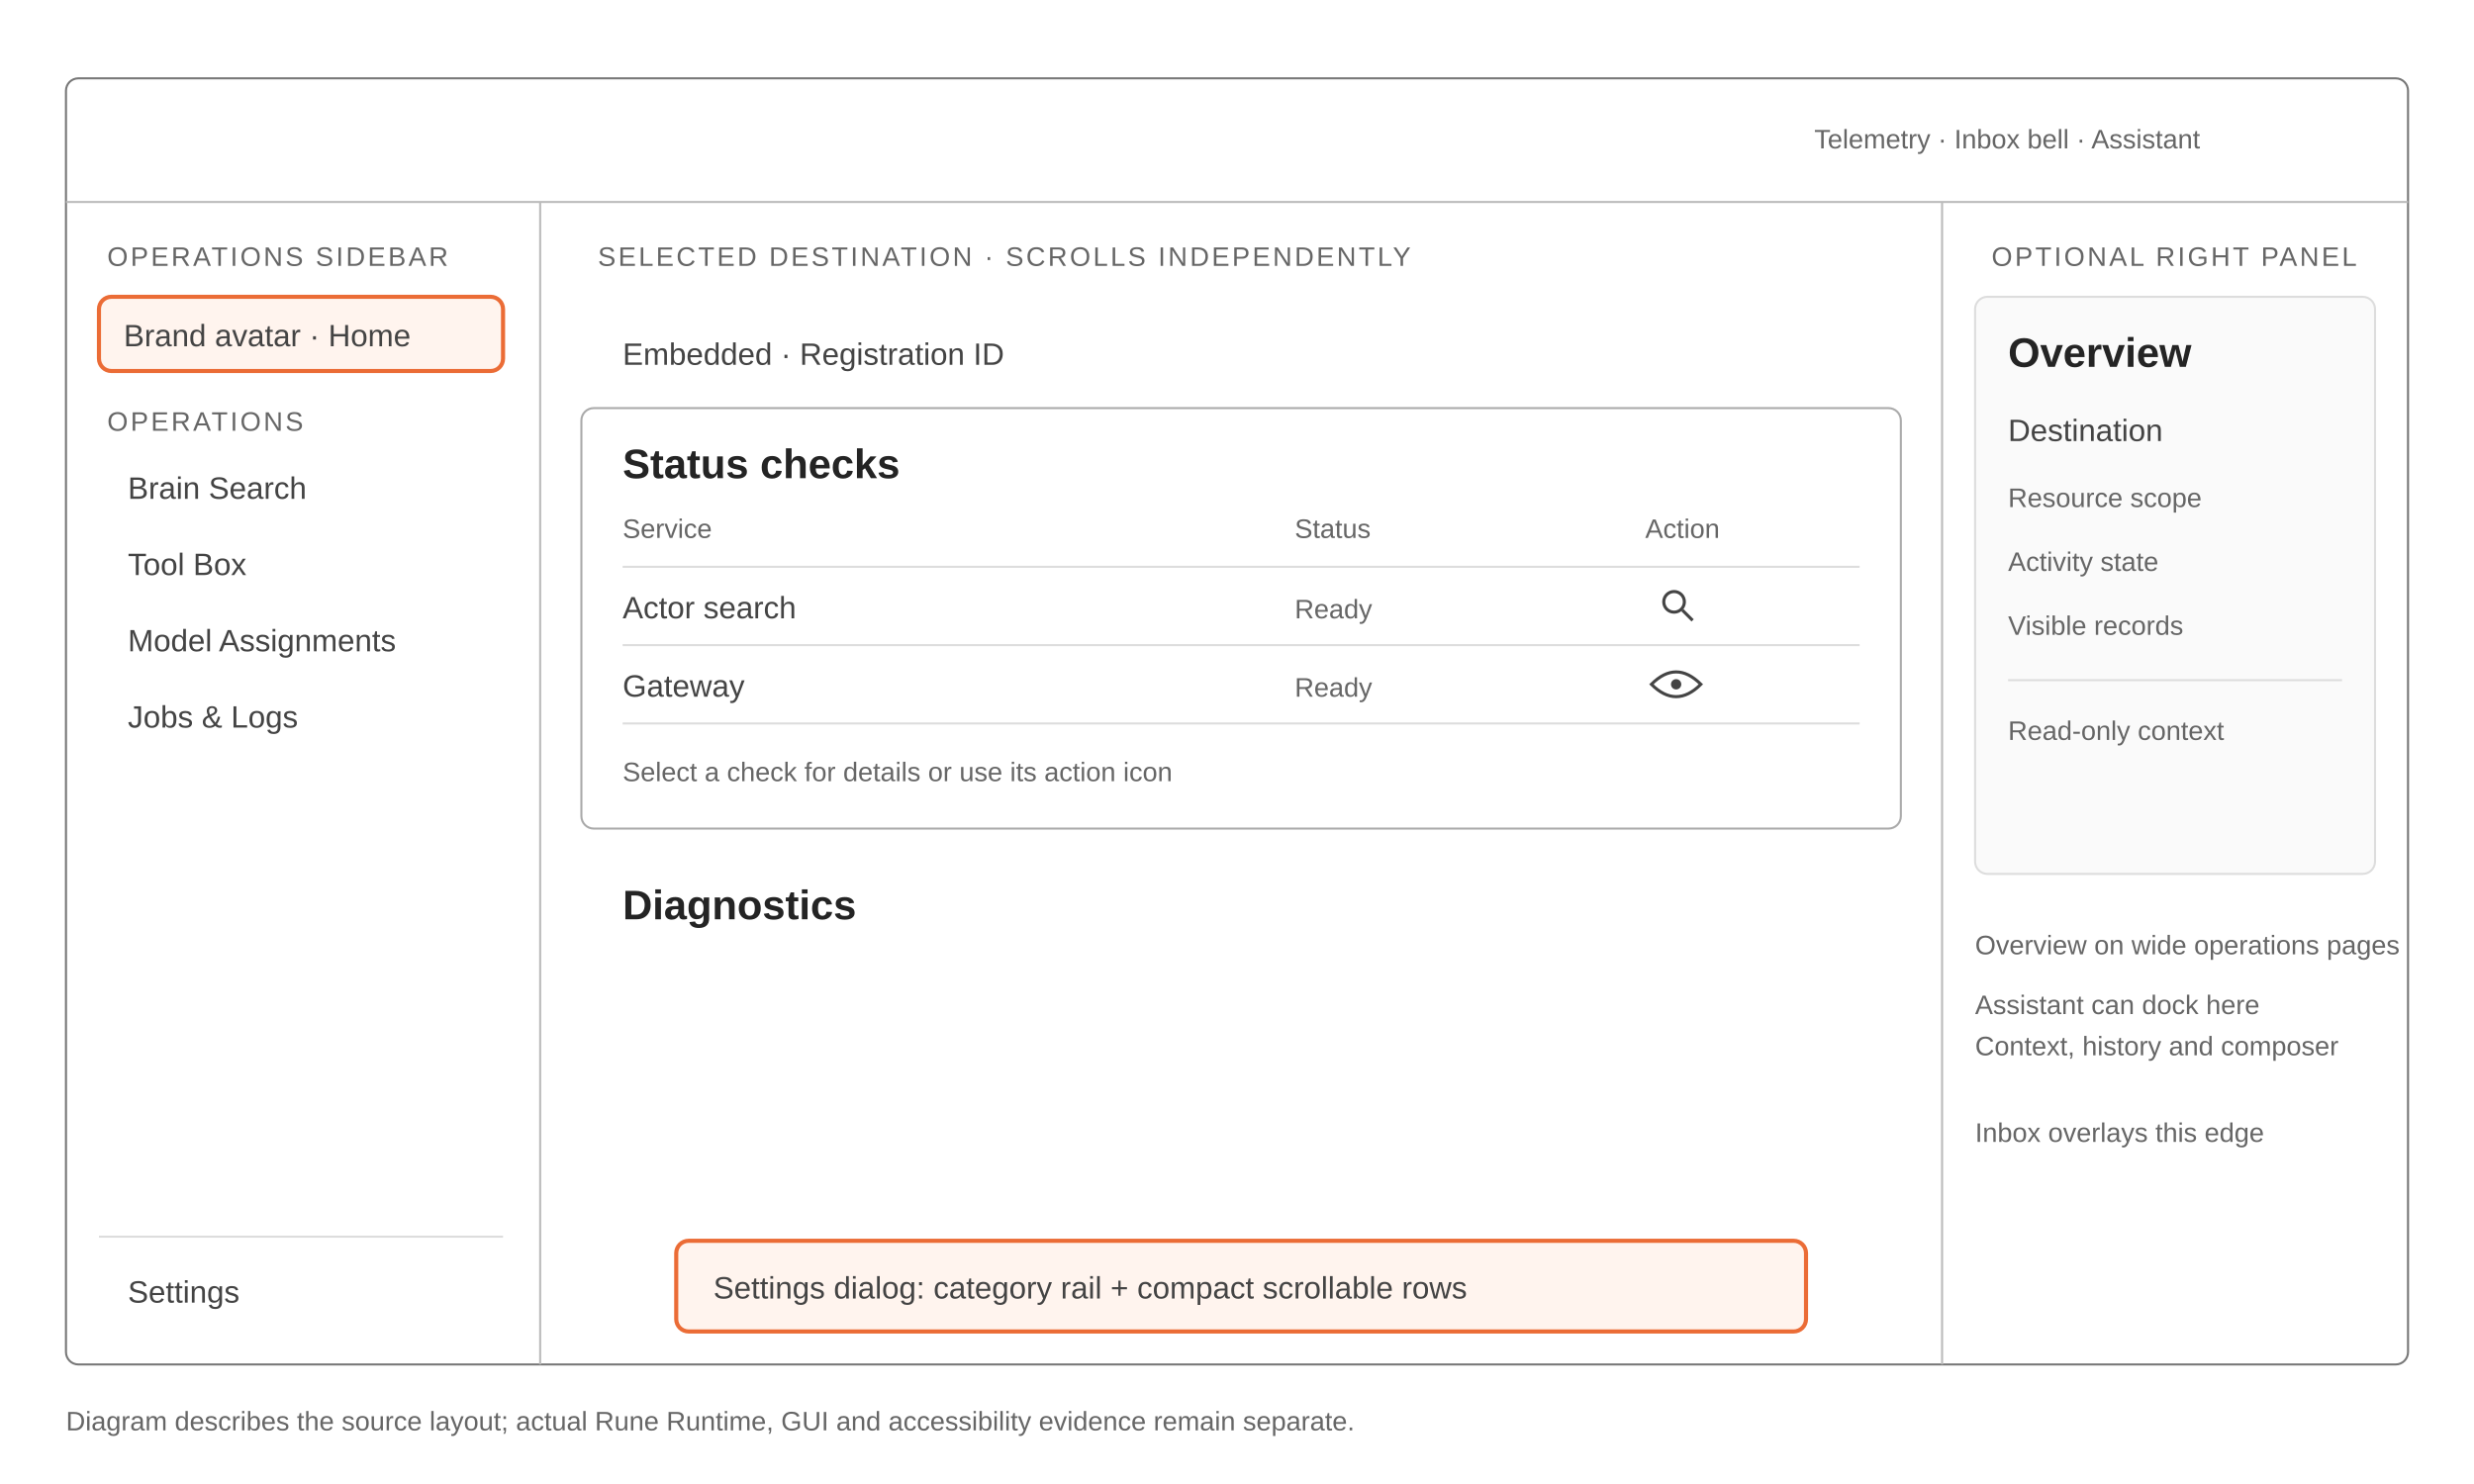
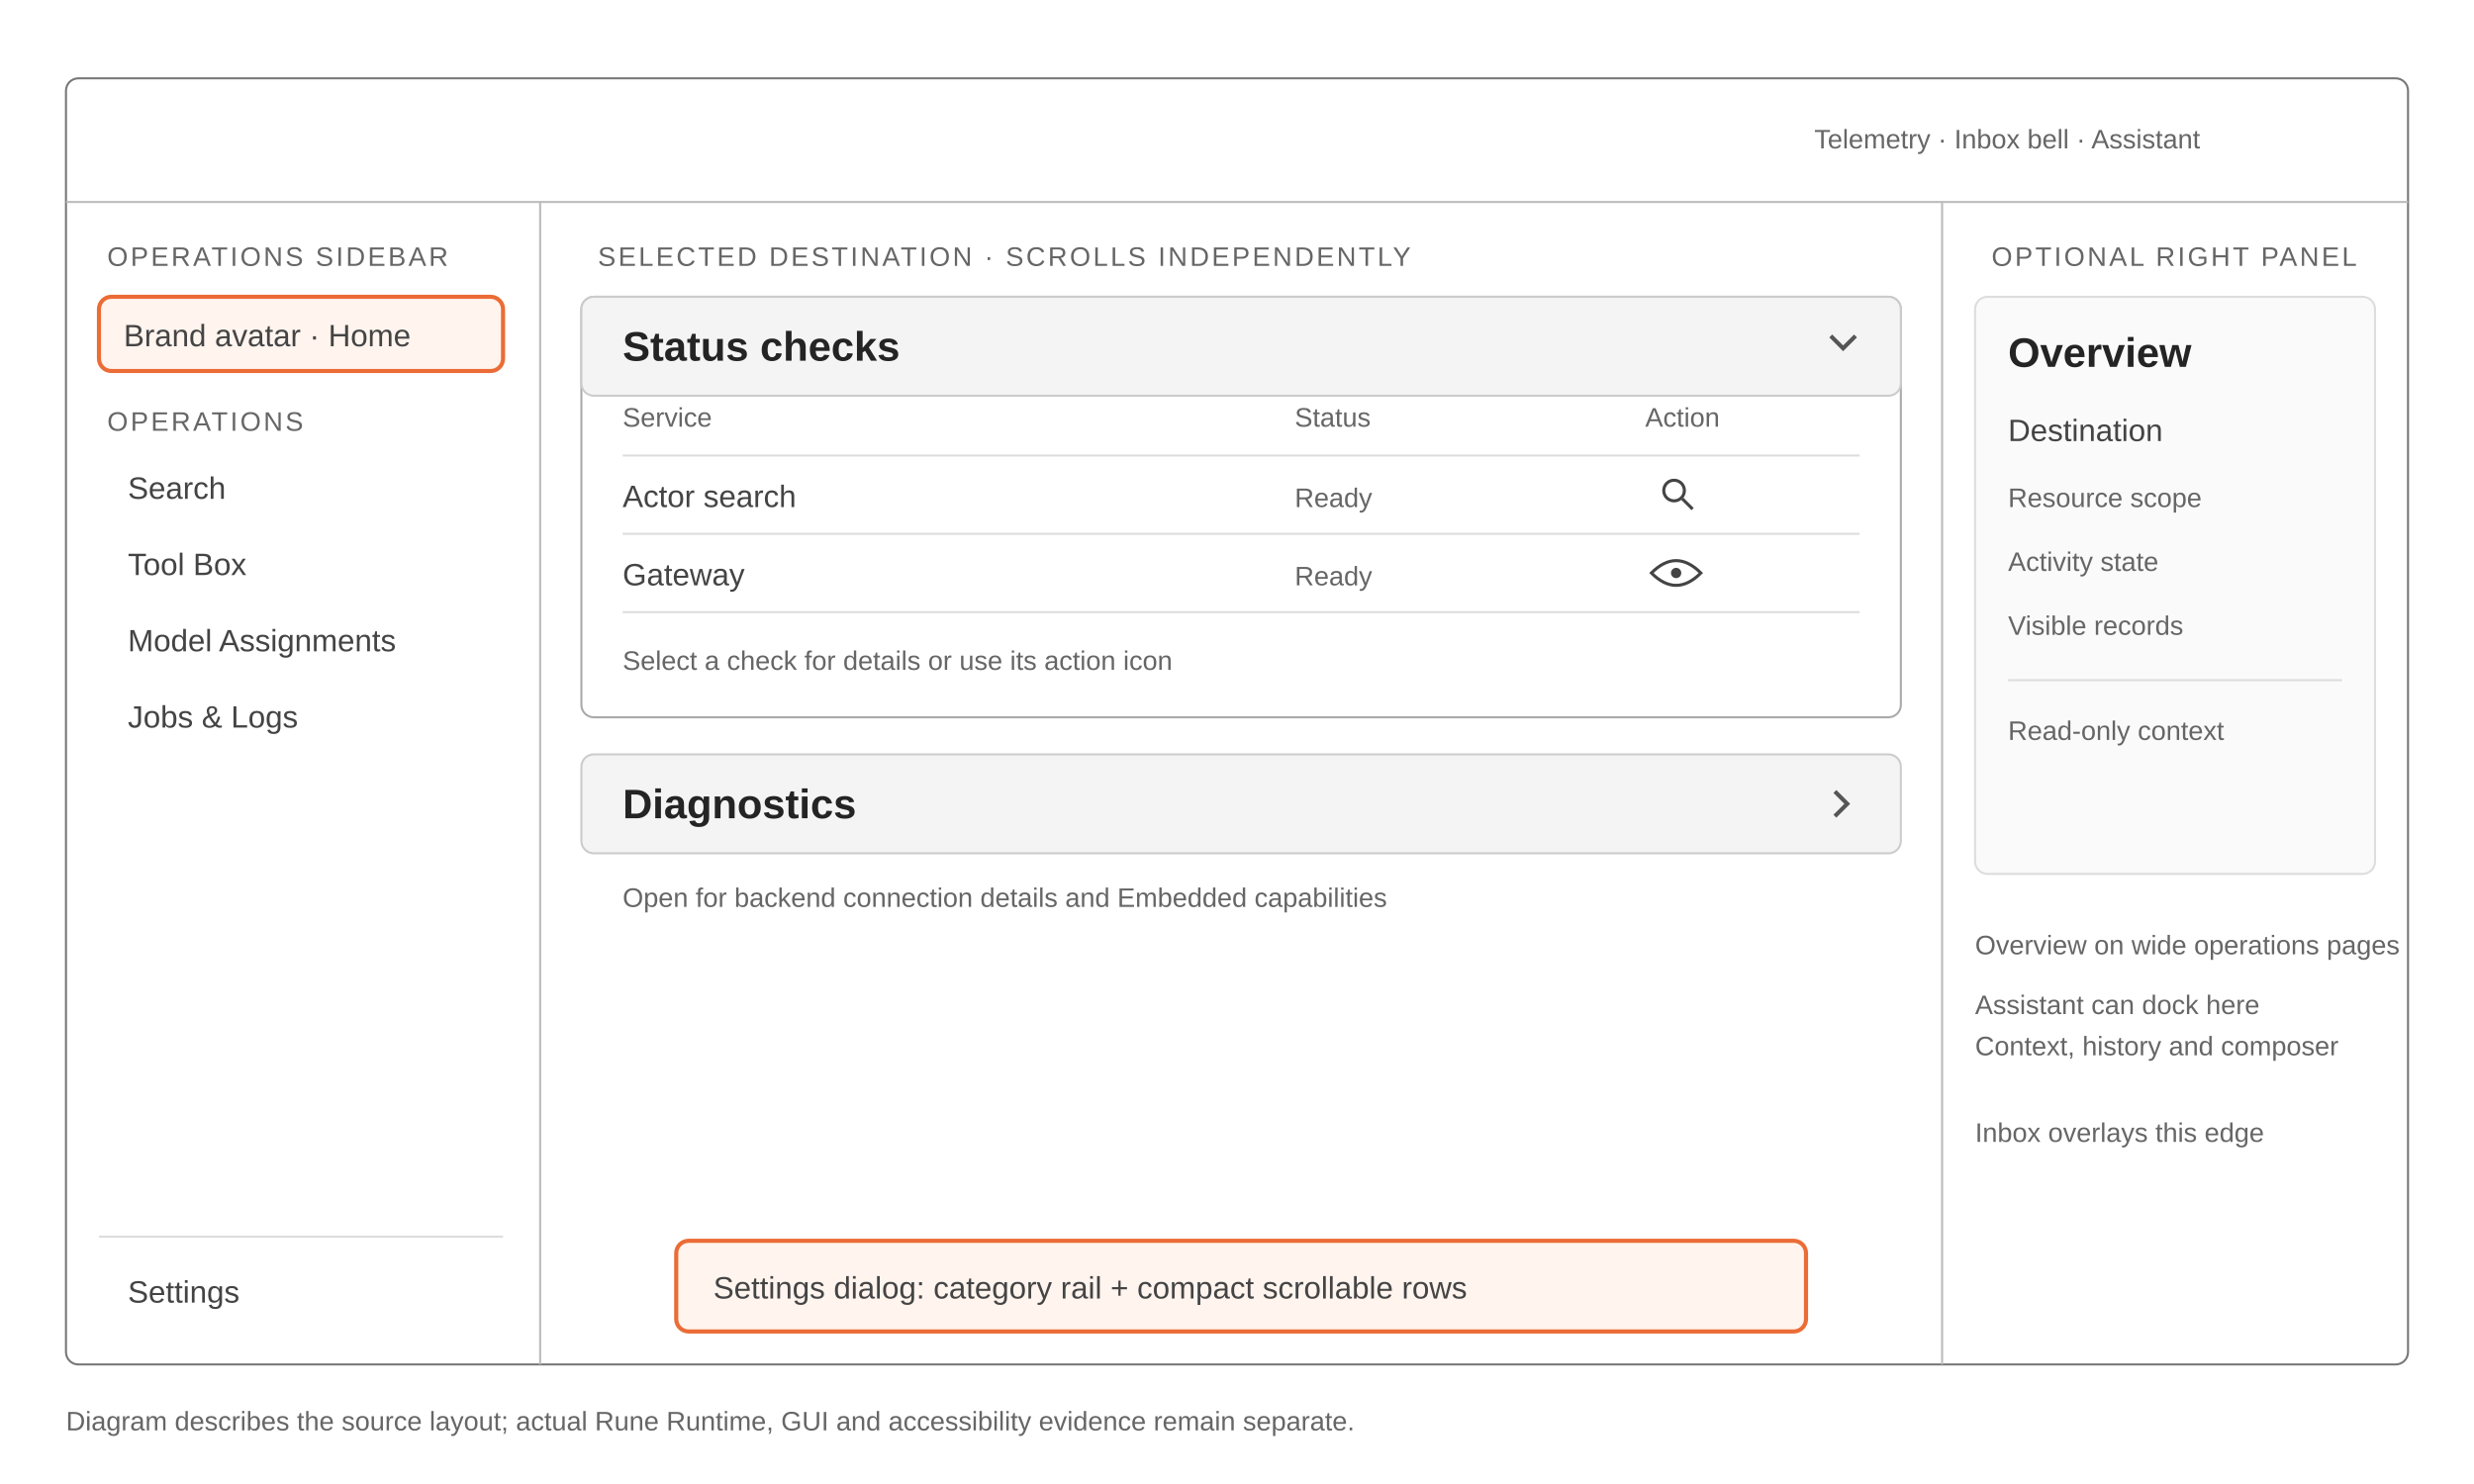
<svg xmlns="http://www.w3.org/2000/svg" viewBox="0 0 1200 720" role="img" aria-labelledby="native-workstation-layout-title native-workstation-layout-desc">
  <style>text{font-family:Geist,Arial,sans-serif;fill:#242424}.zone{font-size:13px;letter-spacing:1.2px;fill:#666}.label{font-size:20px;font-weight:600}.note{font-size:15px;fill:#444}.small{font-size:13px;fill:#666}.node{fill:#fff;stroke:#aaa;stroke-width:1}.focus{fill:#fff4ee;stroke:#eb6c36;stroke-width:2}.lane{fill:#fafafa;stroke:#ddd;stroke-width:1}.pill{fill:#f4f4f4;stroke:#ccc;stroke-width:1}</style>
  <rect width="1200" height="720" fill="#fff" />
  <rect x="32" y="38" width="1136" height="624" rx="6" fill="#fff" stroke="#777" />
  <path d="M 32 98 H 1168 M 262 98 V 662 M 942 98 V 662" stroke="#bbb" />
  <text x="880" y="72" class="small">Telemetry · Inbox bell · Assistant</text>
  <text x="52" y="129" class="zone">OPERATIONS SIDEBAR</text>
  <rect x="48" y="144" width="196" height="36" rx="6" class="focus" />
  <text x="60" y="168" class="note">Brand avatar · Home</text>
  <text x="52" y="209" class="zone">OPERATIONS</text>
-   <text x="62" y="242" class="note">Brain Search</text>
+   <text x="62" y="242" class="note">Search</text>
  <text x="62" y="279" class="note">Tool Box</text>
  <text x="62" y="316" class="note">Model Assignments</text>
  <text x="62" y="353" class="note">Jobs &amp; Logs</text>
  <path d="M 48 600 H 244" stroke="#ddd" />
  <text x="62" y="632" class="note">Settings</text>
  <text x="290" y="129" class="zone">SELECTED DESTINATION · SCROLLS INDEPENDENTLY</text>
-   <text x="302" y="177" class="note">Embedded · Registration ID</text>
-   <rect x="282" y="198" width="640" height="204" rx="6" class="node" />
-   <text x="302" y="232" class="label">Status checks</text>
-   <text x="302" y="261" class="small">Service</text>
-   <text x="628" y="261" class="small">Status</text>
-   <text x="798" y="261" class="small">Action</text>
-   <path d="M 302 275 H 902 M 302 313 H 902 M 302 351 H 902" stroke="#ddd" />
-   <text x="302" y="300" class="note">Actor search</text>
-   <text x="628" y="300" class="small">Ready</text>
-   <circle cx="812" cy="292" r="5" fill="none" stroke="#444" stroke-width="1.5" />
-   <path d="M 816 296 L 821 301" stroke="#444" stroke-width="1.5" />
-   <text x="302" y="338" class="note">Gateway</text>
-   <text x="628" y="338" class="small">Ready</text>
-   <path d="M 801 332 Q 813 320 825 332 Q 813 344 801 332 Z" fill="none" stroke="#444" stroke-width="1.5" />
-   <circle cx="813" cy="332" r="2.5" fill="#444" />
-   <text x="302" y="379" class="small">Select a check for details or use its action icon</text>
-   <text x="302" y="446" class="label">Diagnostics</text>
+   <rect x="282" y="144" width="640" height="204" rx="6" class="node" />
+   <rect x="282" y="144" width="640" height="48" rx="6" class="pill" />
+   <text x="302" y="175" class="label">Status checks</text>
+   <path d="M 888 163 L 894 169 L 900 163" fill="none" stroke="#555" stroke-width="2" />
+   <text x="302" y="207" class="small">Service</text>
+   <text x="628" y="207" class="small">Status</text>
+   <text x="798" y="207" class="small">Action</text>
+   <path d="M 302 221 H 902 M 302 259 H 902 M 302 297 H 902" stroke="#ddd" />
+   <text x="302" y="246" class="note">Actor search</text>
+   <text x="628" y="246" class="small">Ready</text>
+   <circle cx="812" cy="238" r="5" fill="none" stroke="#444" stroke-width="1.5" />
+   <path d="M 816 242 L 821 247" stroke="#444" stroke-width="1.5" />
+   <text x="302" y="284" class="note">Gateway</text>
+   <text x="628" y="284" class="small">Ready</text>
+   <path d="M 801 278 Q 813 266 825 278 Q 813 290 801 278 Z" fill="none" stroke="#444" stroke-width="1.5" />
+   <circle cx="813" cy="278" r="2.5" fill="#444" />
+   <text x="302" y="325" class="small">Select a check for details or use its action icon</text>
+   <rect x="282" y="366" width="640" height="48" rx="6" class="pill" />
+   <text x="302" y="397" class="label">Diagnostics</text>
+   <path d="M 890 384 L 896 390 L 890 396" fill="none" stroke="#555" stroke-width="2" />
+   <text x="302" y="440" class="small">Open for backend connection details and Embedded capabilities</text>
  <text x="966" y="129" class="zone">OPTIONAL RIGHT PANEL</text>
  <rect x="958" y="144" width="194" height="280" rx="6" class="lane" />
  <text x="974" y="178" class="label">Overview</text>
  <text x="974" y="214" class="note">Destination</text>
  <text x="974" y="246" class="small">Resource scope</text>
  <text x="974" y="277" class="small">Activity state</text>
  <text x="974" y="308" class="small">Visible records</text>
  <path d="M 974 330 H 1136" stroke="#ddd" />
  <text x="974" y="359" class="small">Read-only context</text>
  <text x="958" y="463" class="small">Overview on wide operations pages</text>
  <text x="958" y="492" class="small">Assistant can dock here</text>
  <text x="958" y="512" class="small">Context, history and composer</text>
  <text x="958" y="554" class="small">Inbox overlays this edge</text>
  <rect x="328" y="602" width="548" height="44" rx="6" class="focus" />
  <text x="346" y="630" class="note">Settings dialog: category rail + compact scrollable rows</text>
  <text x="32" y="694" class="small">Diagram describes the source layout; actual Rune Runtime, GUI and accessibility evidence remain separate.</text>
</svg>
